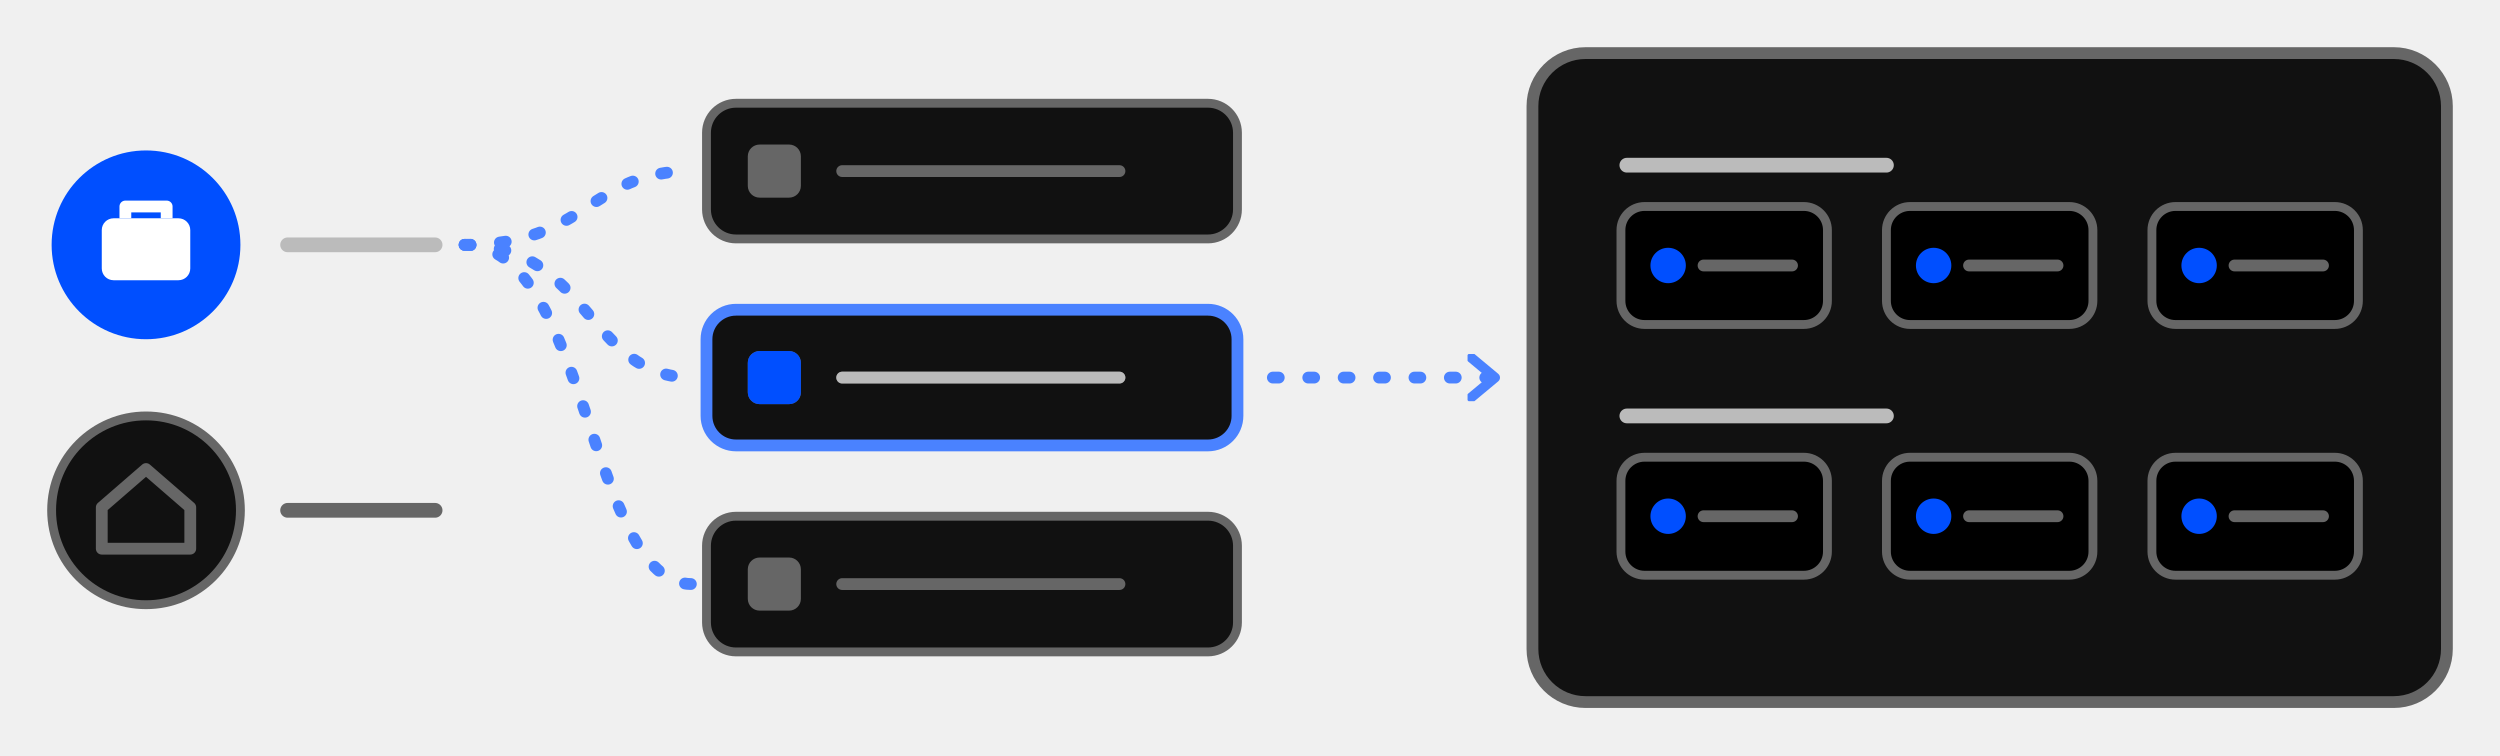
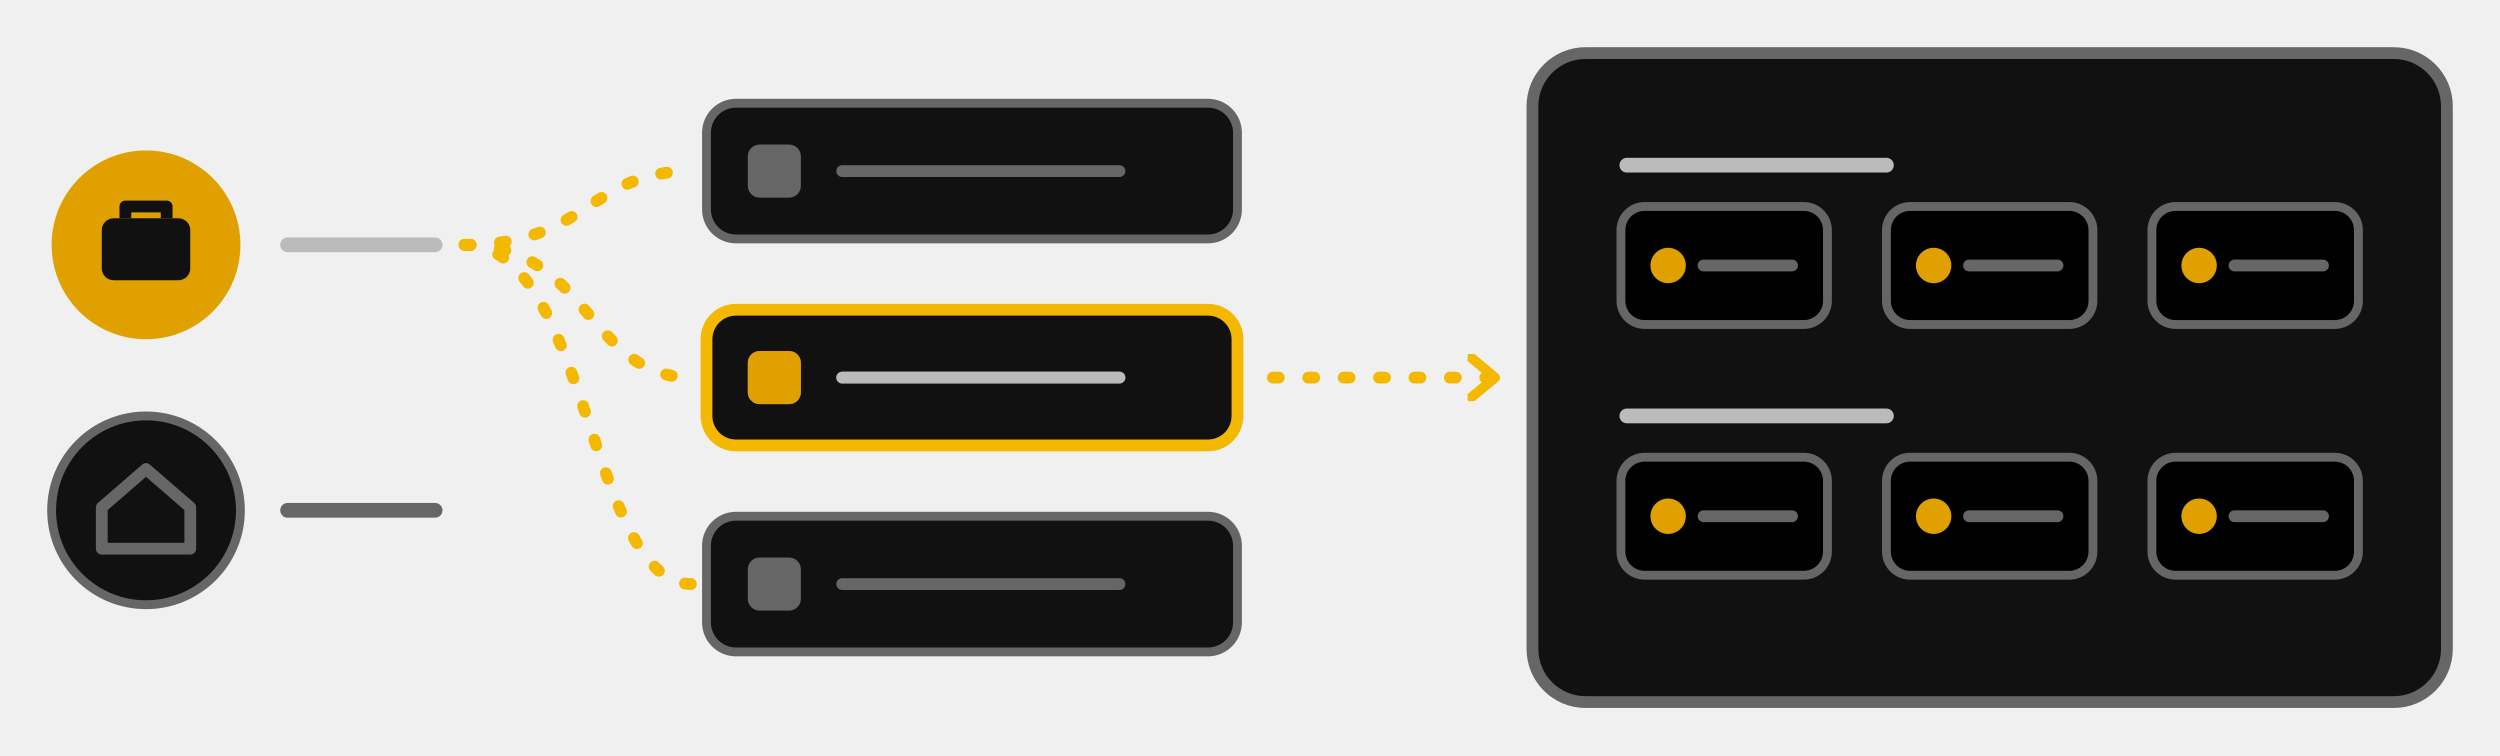
<svg xmlns="http://www.w3.org/2000/svg" viewBox="20.5 22 847.5 256" role="img" aria-labelledby="title">
  <defs>
    <g id="tile">
      <rect width="70" height="40" rx="8" fill="#000" stroke="#666" stroke-width="3" />
-       <circle cx="16" cy="20" r="6" fill="#004fff" />
+       <circle cx="16" cy="20" r="6" fill="#e0a100" />
      <line x1="28" y1="20" x2="58" y2="20" stroke="#666" stroke-width="4" stroke-linecap="round" />
    </g>
    <g id="group">
      <line x1="2" y1="5" x2="90" y2="5" stroke="#bbb" stroke-width="5" stroke-linecap="round" />
      <use href="#tile" y="19" />
      <use href="#tile" x="90" y="19" />
      <use href="#tile" x="180" y="19" />
    </g>
    <g id="workspace">
      <rect width="180" height="46" rx="10" fill="#111" stroke="#666" stroke-width="3" />
      <rect x="14" y="14" width="18" height="18" rx="4" fill="#666" />
      <line x1="46" y1="23" x2="140" y2="23" stroke="#666" stroke-width="4" stroke-linecap="round" />
    </g>
    <marker id="arrowhead" viewBox="0 0 12 12" refX="6" refY="6" markerWidth="16" markerHeight="16" markerUnits="userSpaceOnUse" orient="auto">
-       <polyline points="1,1 7,6 1,11" fill="none" stroke="#4a82ff" stroke-width="2.5" stroke-linecap="round" stroke-linejoin="round" />
+       <polyline points="1,1 7,6 1,11" fill="none" stroke="#f5b800" stroke-width="2.5" stroke-linecap="round" stroke-linejoin="round" />
    </marker>
  </defs>
  <g transform="translate(70 105)">
-     <circle r="32" fill="#004fff" />
-     <path d="M-7 -9 V-13 H7 V-9" fill="none" stroke="#fff" stroke-width="4" stroke-linejoin="round" />
-     <rect x="-15" y="-9" width="30" height="21" rx="4" fill="#fff" />
+     <circle r="32" fill="#e0a100" />
+     <path d="M-7 -9 V-13 H7 V-9" fill="none" stroke="#111" stroke-width="4" stroke-linejoin="round" />
+     <rect x="-15" y="-9" width="30" height="21" rx="4" fill="#111" />
    <line x1="48" x2="98" stroke="#bbb" stroke-width="5" stroke-linecap="round" />
  </g>
  <g transform="translate(70 195)">
    <circle r="32" fill="#111" stroke="#666" stroke-width="3" />
    <path d="M-15 -1 L0 -14 L15 -1 V13 H-15 Z" fill="none" stroke="#666" stroke-width="4" stroke-linejoin="round" />
    <line x1="48" x2="98" stroke="#666" stroke-width="5" stroke-linecap="round" />
  </g>
-   <g stroke="#4a82ff" stroke-width="4" stroke-linecap="round" stroke-dasharray="2 10" fill="none">
+   <g stroke="#f5b800" stroke-width="4" stroke-linecap="round" stroke-dasharray="2 10" fill="none">
    <path d="M178 105 C220 105 220 80 255 80" />
    <path d="M178 105 C220 105 220 150 255 150" />
    <path d="M178 105 C220 105 220 220 255 220" />
  </g>
  <use href="#workspace" x="260" y="57" />
  <use href="#workspace" x="260" y="127" />
  <use href="#workspace" x="260" y="197" />
-   <rect x="260" y="127" width="180" height="46" rx="10" fill="none" stroke="#4a82ff" stroke-width="4" />
-   <rect x="274" y="141" width="18" height="18" rx="4" fill="#004fff" />
+   <rect x="260" y="127" width="180" height="46" rx="10" fill="none" stroke="#f5b800" stroke-width="4" />
+   <rect x="274" y="141" width="18" height="18" rx="4" fill="#e0a100" />
  <line x1="306" y1="150" x2="400" y2="150" stroke="#bbb" stroke-width="4" stroke-linecap="round" />
-   <line x1="452" y1="150" x2="526" y2="150" stroke="#4a82ff" stroke-width="4" stroke-linecap="round" stroke-dasharray="2 10" marker-end="url(#arrowhead)" />
+   <line x1="452" y1="150" x2="526" y2="150" stroke="#f5b800" stroke-width="4" stroke-linecap="round" stroke-dasharray="2 10" marker-end="url(#arrowhead)" />
  <rect x="540" y="40" width="310" height="220" rx="18" fill="#111" stroke="#666" stroke-width="4" />
  <use href="#group" x="570" y="73" />
  <use href="#group" x="570" y="158" />
</svg>
